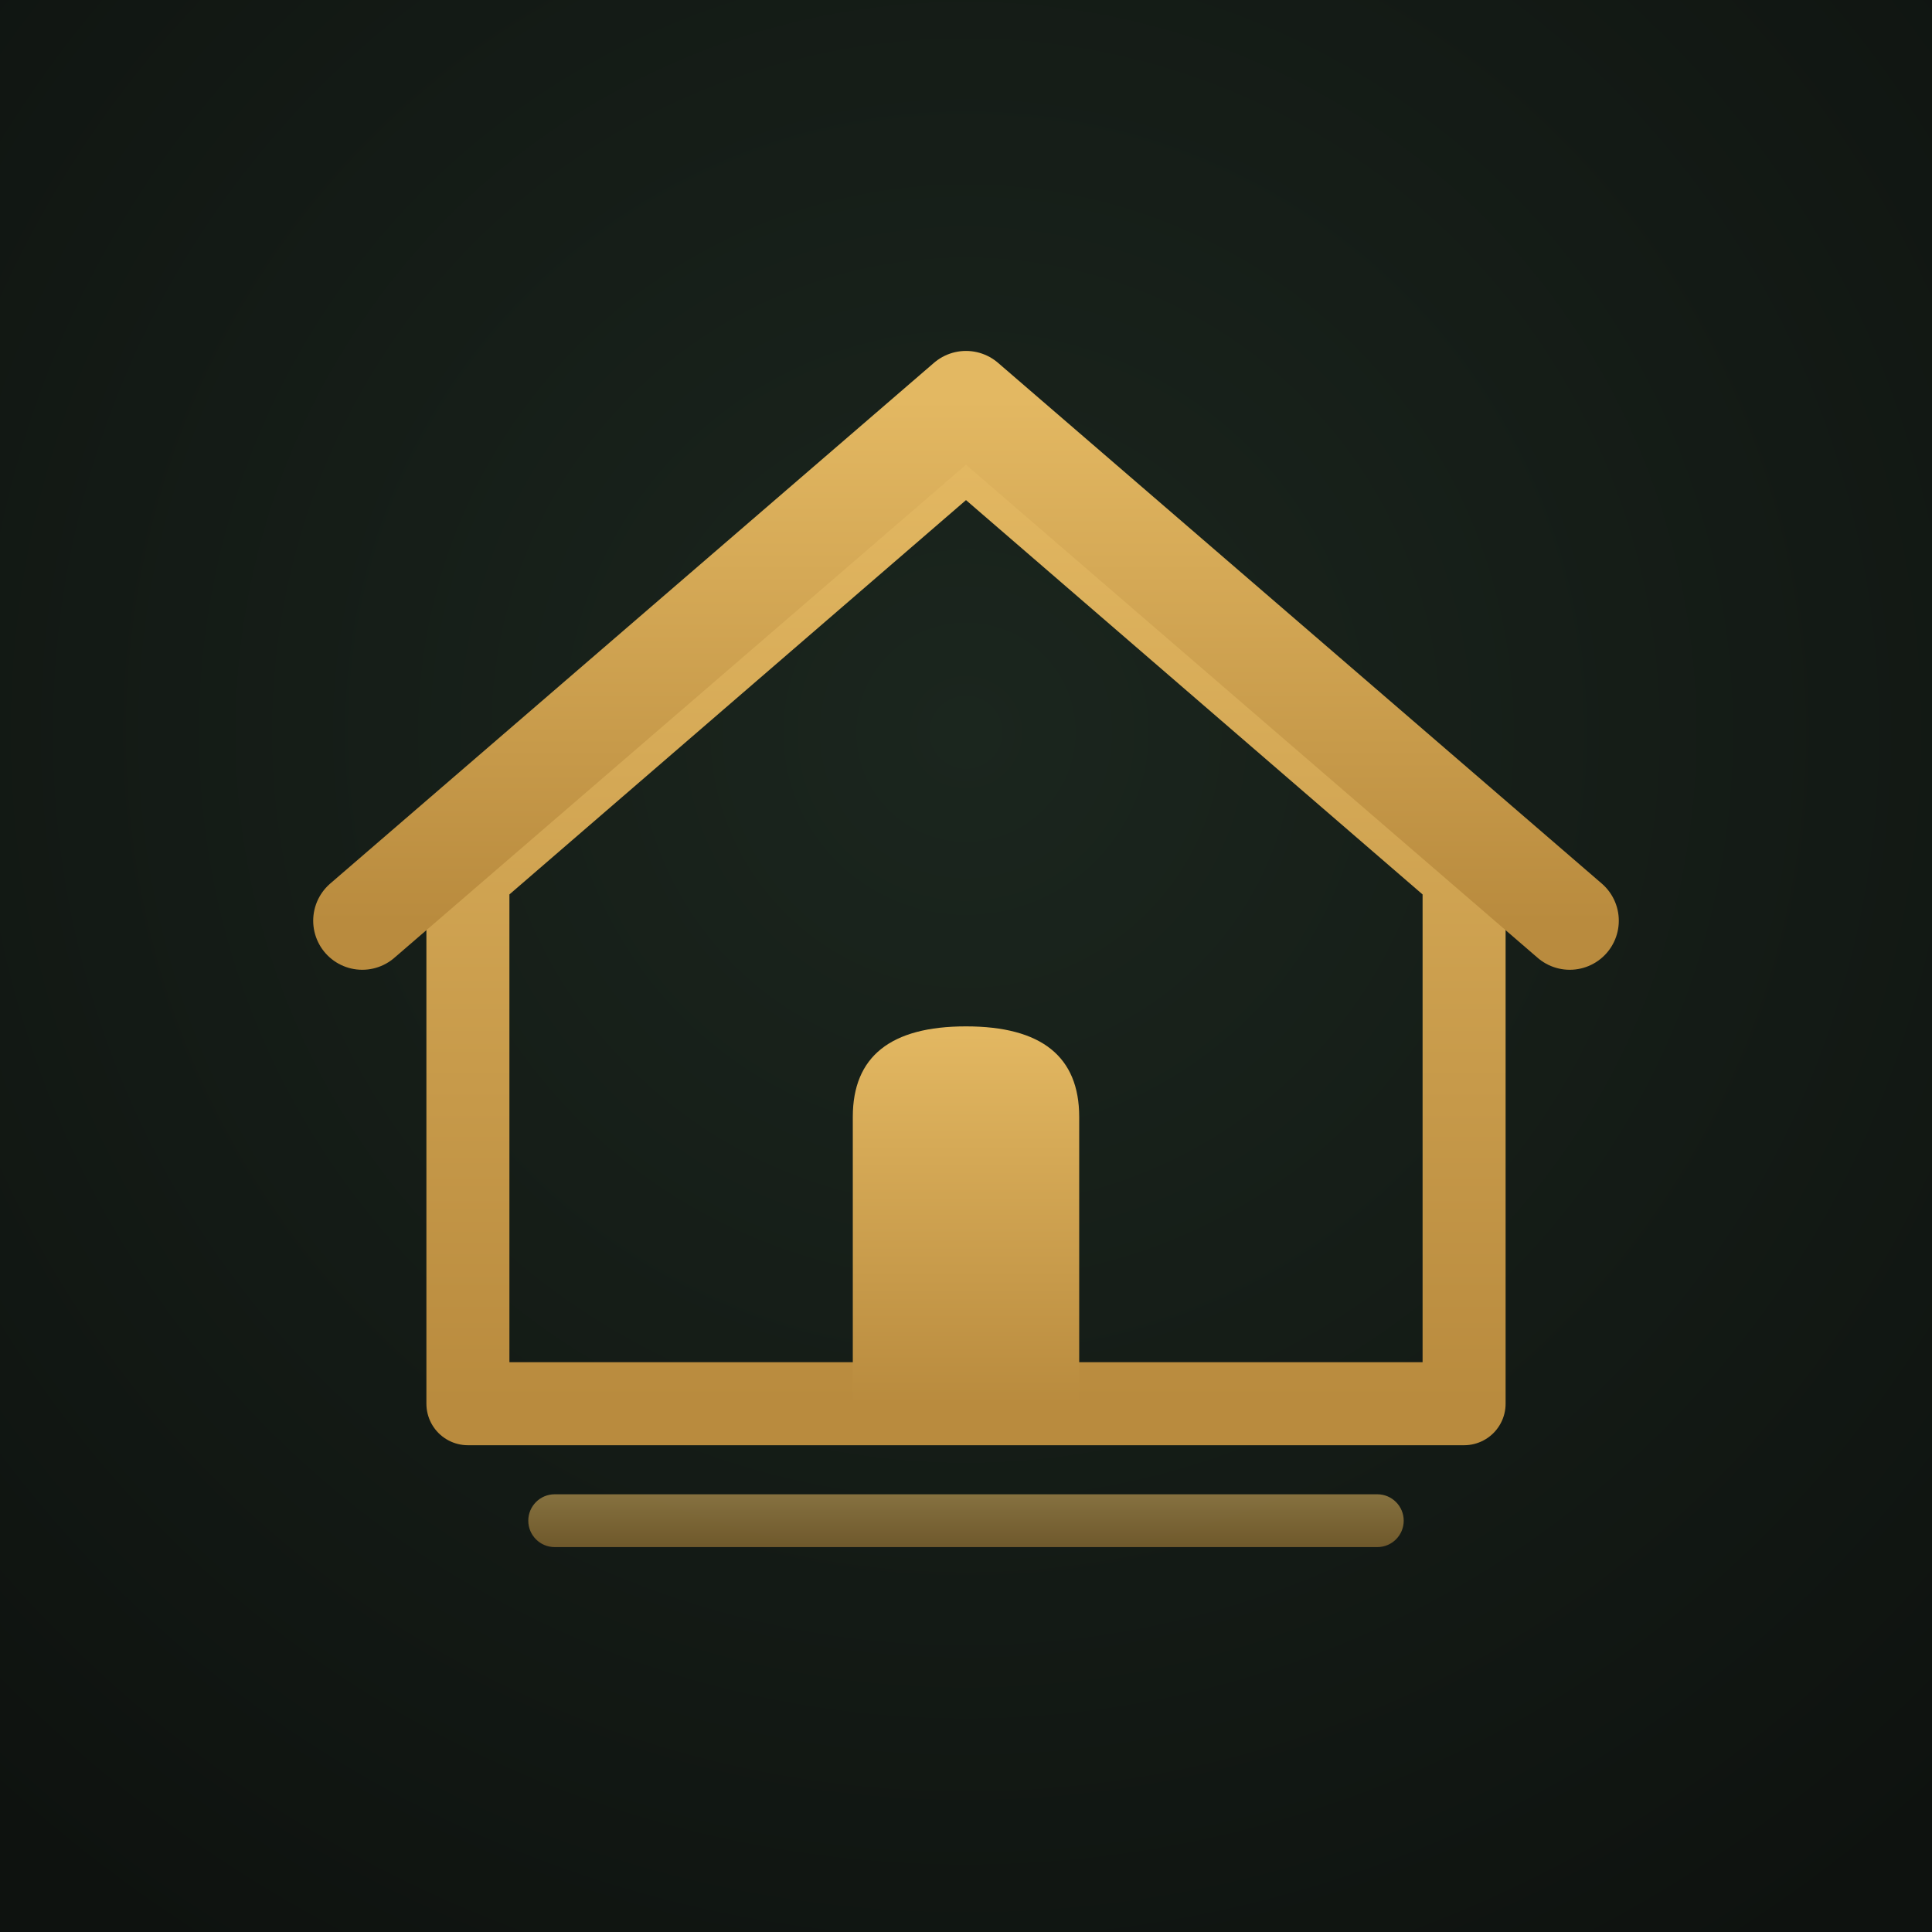
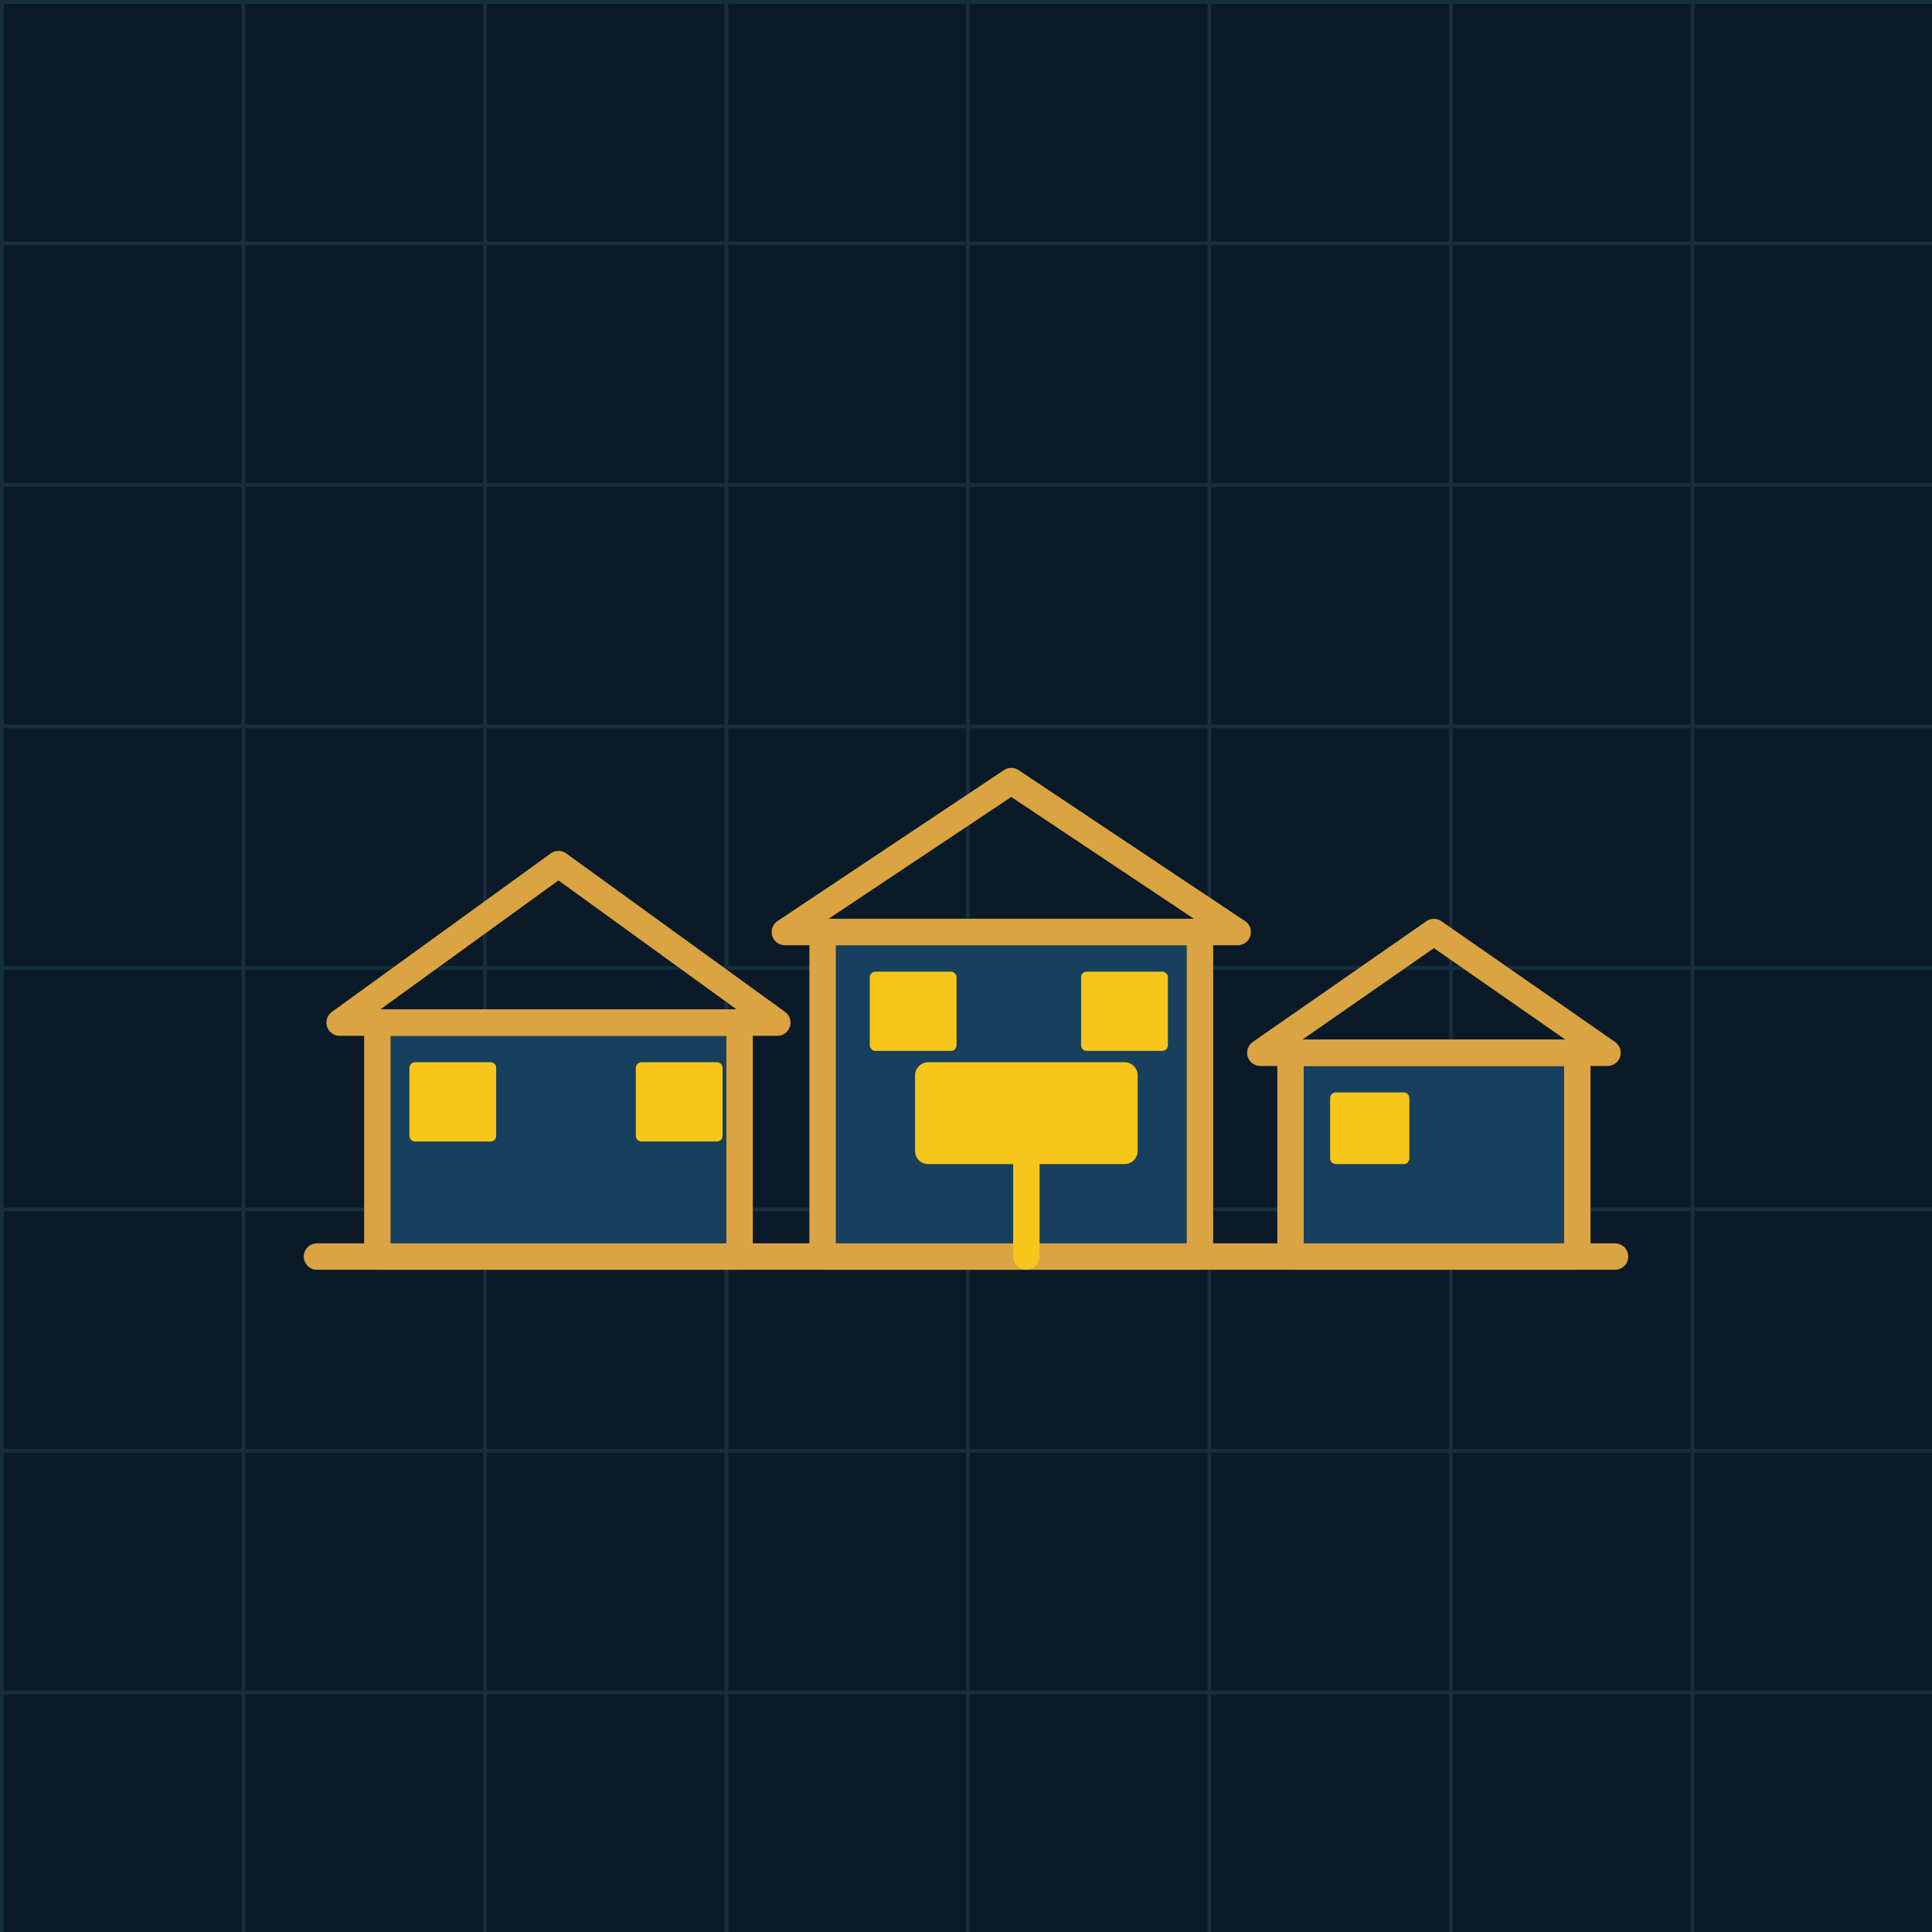
<svg xmlns="http://www.w3.org/2000/svg" viewBox="0 0 512 512">
  <defs>
-     <linearGradient id="g" x1="0" y1="0" x2="0" y2="1">
-       <stop offset="0" stop-color="#e3b862" />
-       <stop offset="1" stop-color="#b98b3e" />
-     </linearGradient>
-     <radialGradient id="bg" cx="50%" cy="38%" r="75%">
-       <stop offset="0" stop-color="#1b261e" />
-       <stop offset="1" stop-color="#0e120f" />
-     </radialGradient>
+     <pattern id="g" width="64" height="64" patternUnits="userSpaceOnUse">
+       <path d="M64 0H0V64" fill="none" stroke="#6fc3df" stroke-opacity=".12" stroke-width="2" />
+     </pattern>
  </defs>
-   <rect width="512" height="512" fill="url(#bg)" />
-   <path d="M256 118 L388 232 L388 372 L124 372 L124 232 Z" fill="none" stroke="url(#g)" stroke-width="22" stroke-linejoin="round" />
-   <path d="M96 244 L256 106 L416 244" fill="none" stroke="url(#g)" stroke-width="26" stroke-linecap="round" stroke-linejoin="round" />
-   <path d="M226 372 L226 296 Q226 272 256 272 Q286 272 286 296 L286 372 Z" fill="url(#g)" />
-   <rect x="140" y="396" width="232" height="14" rx="7" fill="url(#g)" opacity=".55" />
+   <rect width="512" height="512" fill="#0b1a28" />
+   <rect width="512" height="512" fill="url(#g)" />
+   <g transform="translate(256 270) scale(1.0) translate(-180 -105)" fill="none" stroke="#d9a441" stroke-width="7" stroke-linejoin="round" stroke-linecap="round">
+     <path d="M8 168H352" />
+     <path d="M24 106h96v62H24z" fill="#173f5e" />
+     <path d="M14 106 72 64 130 106z" />
+     <path d="M142 82h100v86H142z" fill="#173f5e" />
+     <path d="M132 82 192 42 252 82z" />
+     <path d="M266 114h76v54h-76z" fill="#173f5e" />
+     <path d="M258 114 304 82 350 114z" />
+     <g stroke="#f6c61a" fill="#f6c61a" stroke-width="3">
+       <rect x="34" y="118" width="20" height="18" />
+       <rect x="94" y="118" width="20" height="18" />
+       <rect x="156" y="94" width="20" height="18" />
+       <rect x="212" y="94" width="20" height="18" />
+       <rect x="278" y="126" width="18" height="16" />
+     </g>
+     <path d="M196 168v-36" stroke="#f6c61a" />
+     <rect x="170" y="120" width="52" height="20" fill="#f6c61a" stroke="#f6c61a" />
+   </g>
</svg>
